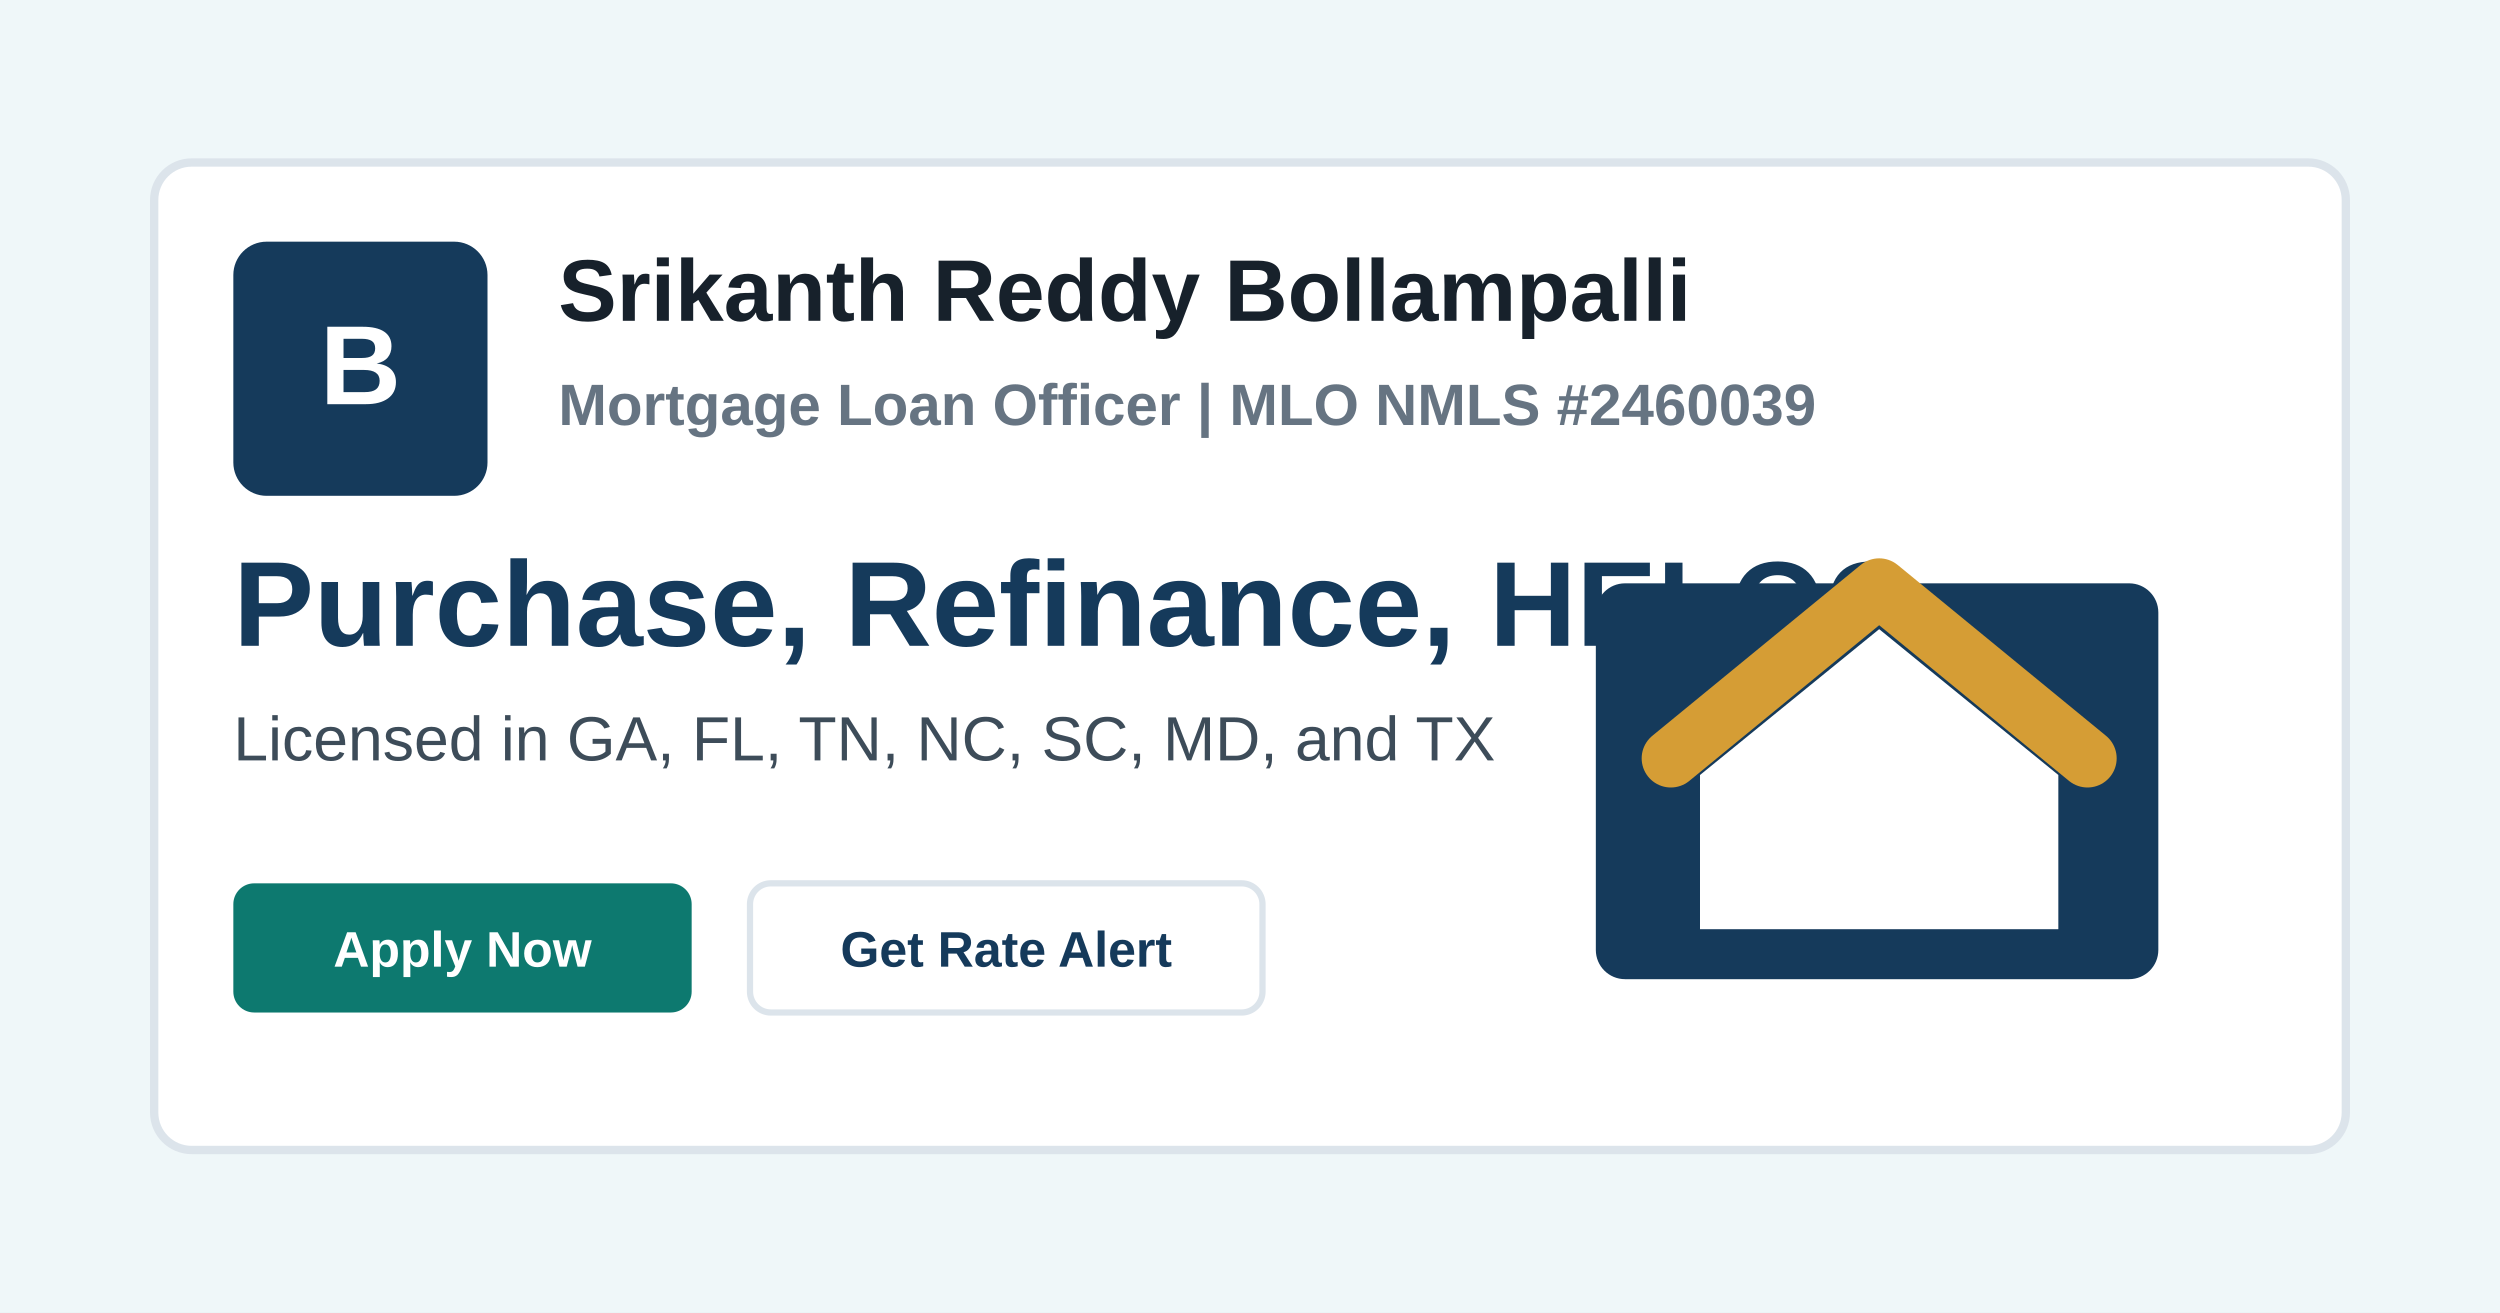
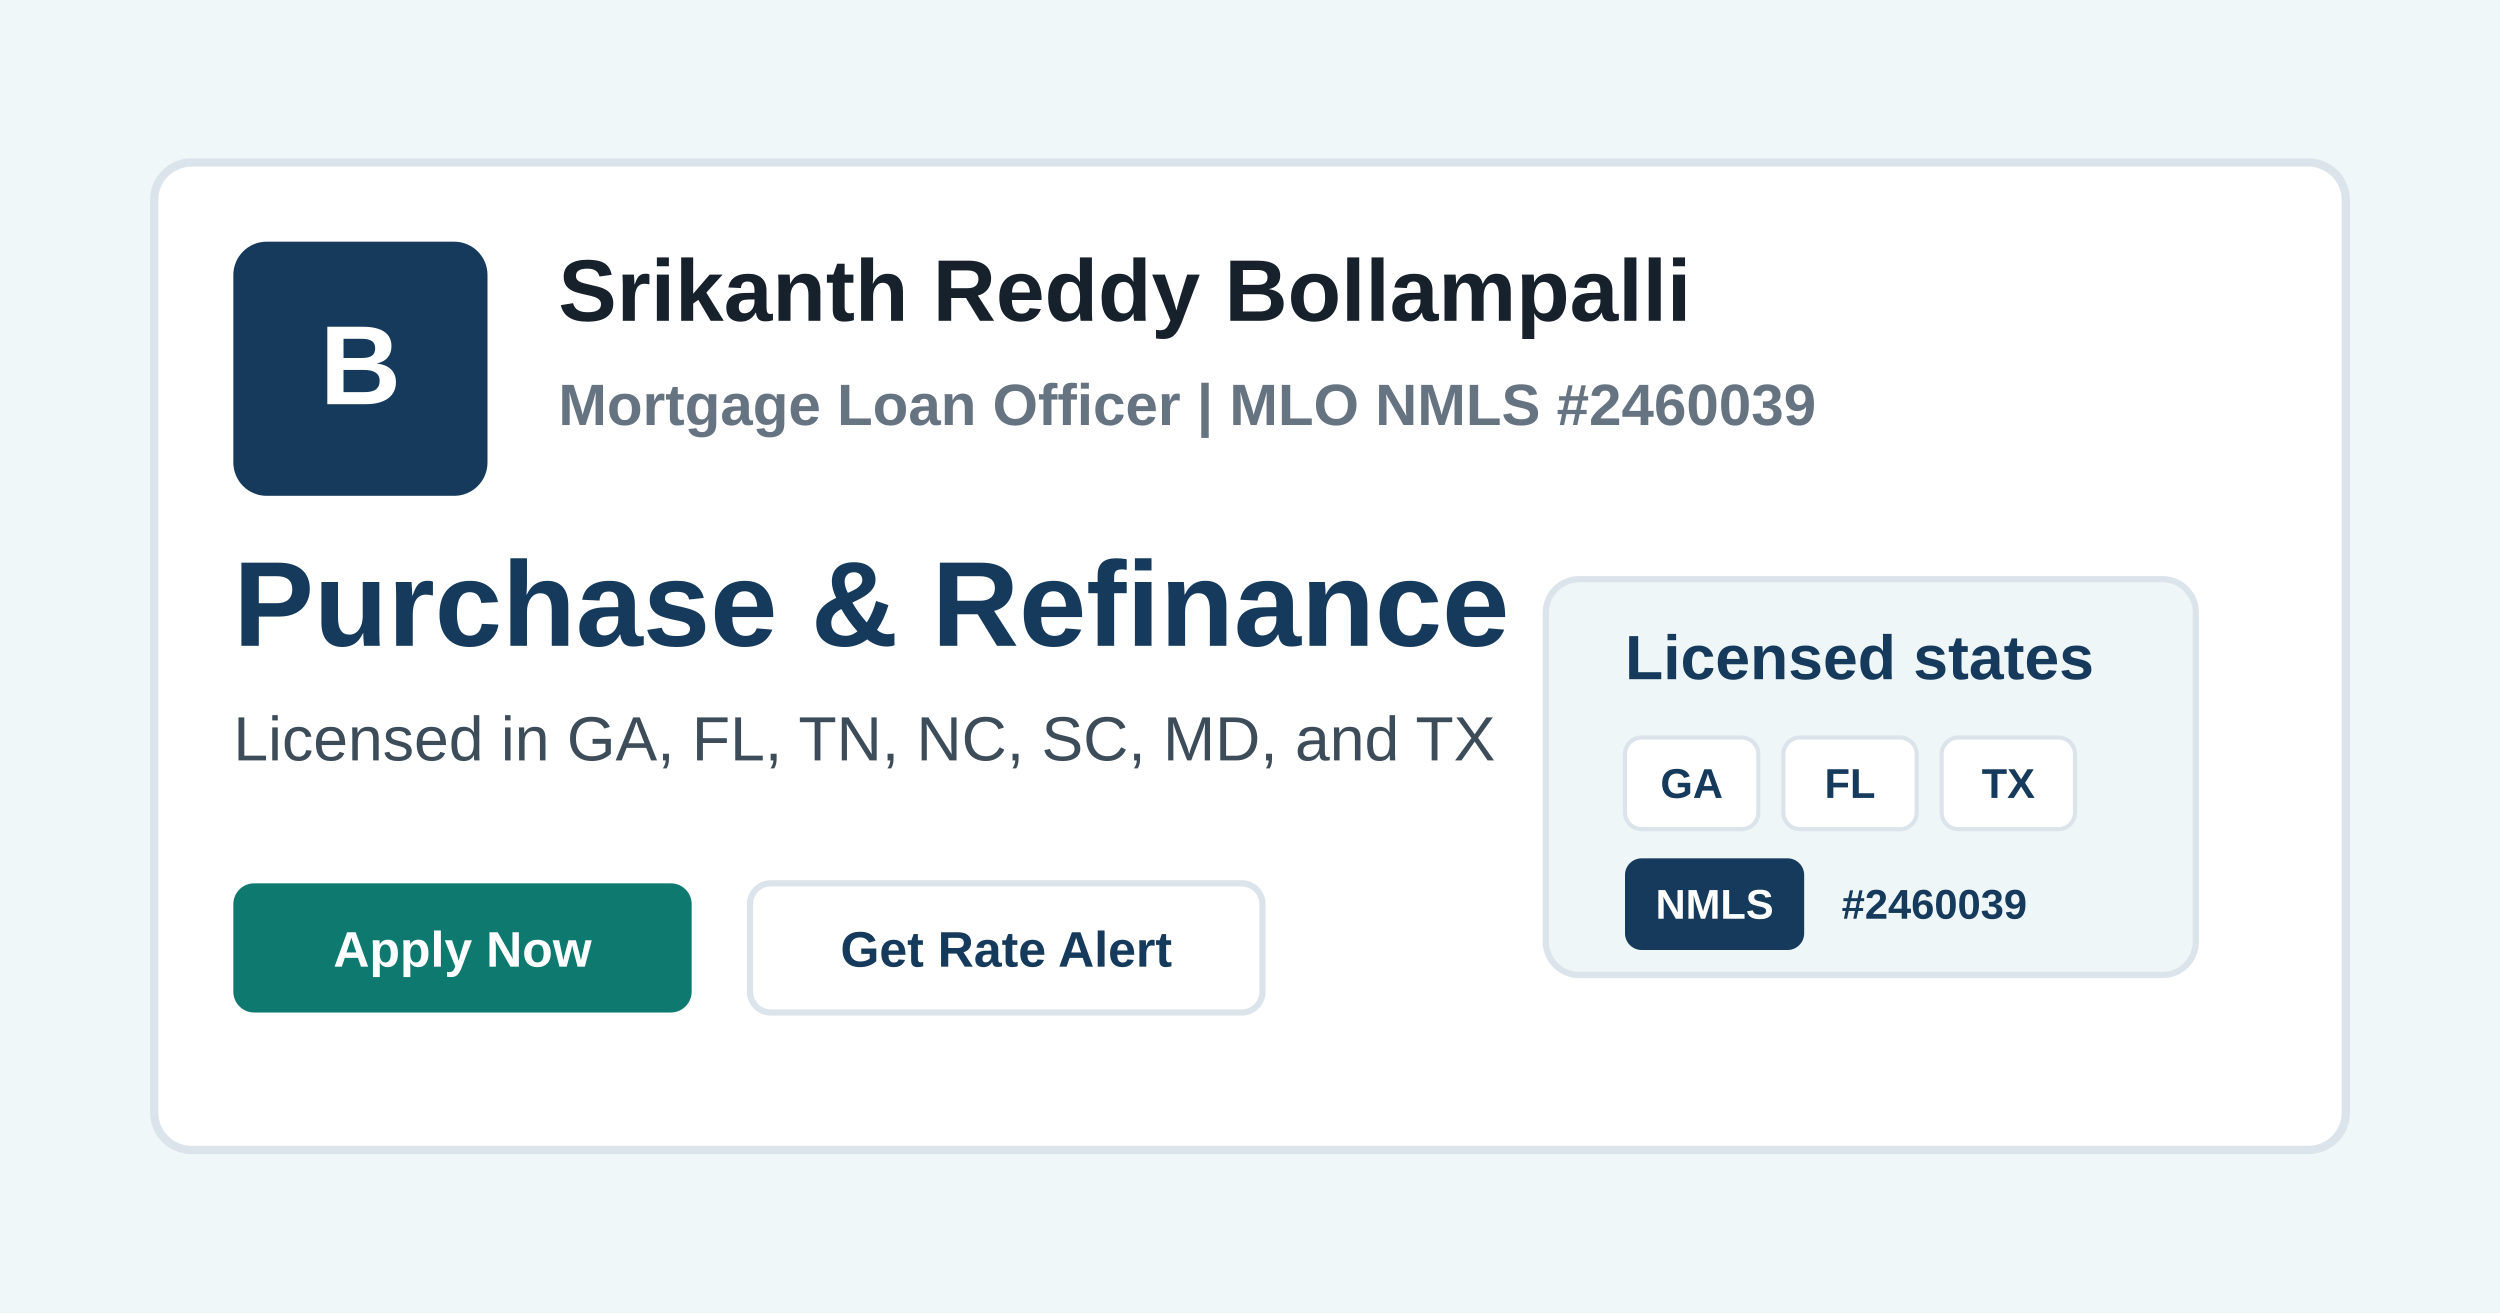
<svg xmlns="http://www.w3.org/2000/svg" viewBox="0 0 1200 630" role="img" aria-labelledby="title desc">
  <rect width="1200" height="630" fill="#dceef6" />
  <path d="M0 0h1200v630H0z" fill="#f7fbfb" opacity=".72" />
  <rect x="74" y="78" width="1052" height="474" rx="18" fill="#ffffff" stroke="#dce4eb" stroke-width="4" />
  <rect x="112" y="116" width="122" height="122" rx="16" fill="#153a5b" />
  <text x="173" y="194" text-anchor="middle" font-family="Arial, sans-serif" font-size="54" font-weight="700" fill="#ffffff">B</text>
  <text x="268" y="154" font-family="Arial, sans-serif" font-size="42" font-weight="700" fill="#17212b">Srikanth Reddy Bollampalli</text>
  <text x="268" y="204" font-family="Arial, sans-serif" font-size="28" font-weight="700" fill="#667482">Mortgage Loan Officer | MLO NMLS #2460039</text>
-   <text x="112" y="310" font-family="Arial, sans-serif" font-size="58" font-weight="700" fill="#153a5b">Purchase, Refinance, HELOC</text>
+   <text x="112" y="310" font-family="Arial, sans-serif" font-size="58" font-weight="700" fill="#153a5b">Purchase &amp; Refinance</text>
  <text x="112" y="365" font-family="Arial, sans-serif" font-size="30" fill="#3d4c59">Licensed in GA, FL, TN, NC, SC, MD, and TX</text>
  <rect x="112" y="424" width="220" height="62" rx="10" fill="#0d796f" />
  <text x="222" y="464" text-anchor="middle" font-family="Arial, sans-serif" font-size="24" font-weight="700" fill="#ffffff">Apply Now</text>
  <rect x="360" y="424" width="246" height="62" rx="10" fill="#ffffff" stroke="#dce4eb" stroke-width="3" />
  <text x="483" y="464" text-anchor="middle" font-family="Arial, sans-serif" font-size="24" font-weight="700" fill="#153a5b">Get Rate Alert</text>
-   <rect x="766" y="280" width="270" height="190" rx="14" fill="#153a5b" />
-   <path d="M816 372 902 302l86 70v74H816z" fill="#ffffff" />
-   <path d="M802 364 902 282l100 82" fill="none" stroke="#d59d35" stroke-width="28" stroke-linecap="round" stroke-linejoin="round" />
+   <rect x="742" y="278" width="312" height="190" rx="16" fill="#eef6f7" stroke="#dce4eb" stroke-width="3" />
+   <text x="780" y="326" font-family="Arial, sans-serif" font-size="30" font-weight="700" fill="#153a5b">Licensed states</text>
+   <rect x="780" y="354" width="64" height="44" rx="8" fill="#ffffff" stroke="#dce4eb" stroke-width="2" />
+   <text x="812" y="383" text-anchor="middle" font-family="Arial, sans-serif" font-size="20" font-weight="700" fill="#153a5b">GA</text>
+   <rect x="856" y="354" width="64" height="44" rx="8" fill="#ffffff" stroke="#dce4eb" stroke-width="2" />
+   <text x="888" y="383" text-anchor="middle" font-family="Arial, sans-serif" font-size="20" font-weight="700" fill="#153a5b">FL</text>
+   <rect x="932" y="354" width="64" height="44" rx="8" fill="#ffffff" stroke="#dce4eb" stroke-width="2" />
+   <text x="964" y="383" text-anchor="middle" font-family="Arial, sans-serif" font-size="20" font-weight="700" fill="#153a5b">TX</text>
+   <rect x="780" y="412" width="86" height="44" rx="8" fill="#153a5b" />
+   <text x="823" y="441" text-anchor="middle" font-family="Arial, sans-serif" font-size="20" font-weight="700" fill="#ffffff">NMLS</text>
+   <text x="884" y="441" font-family="Arial, sans-serif" font-size="20" font-weight="700" fill="#153a5b">#2460039</text>
</svg>
